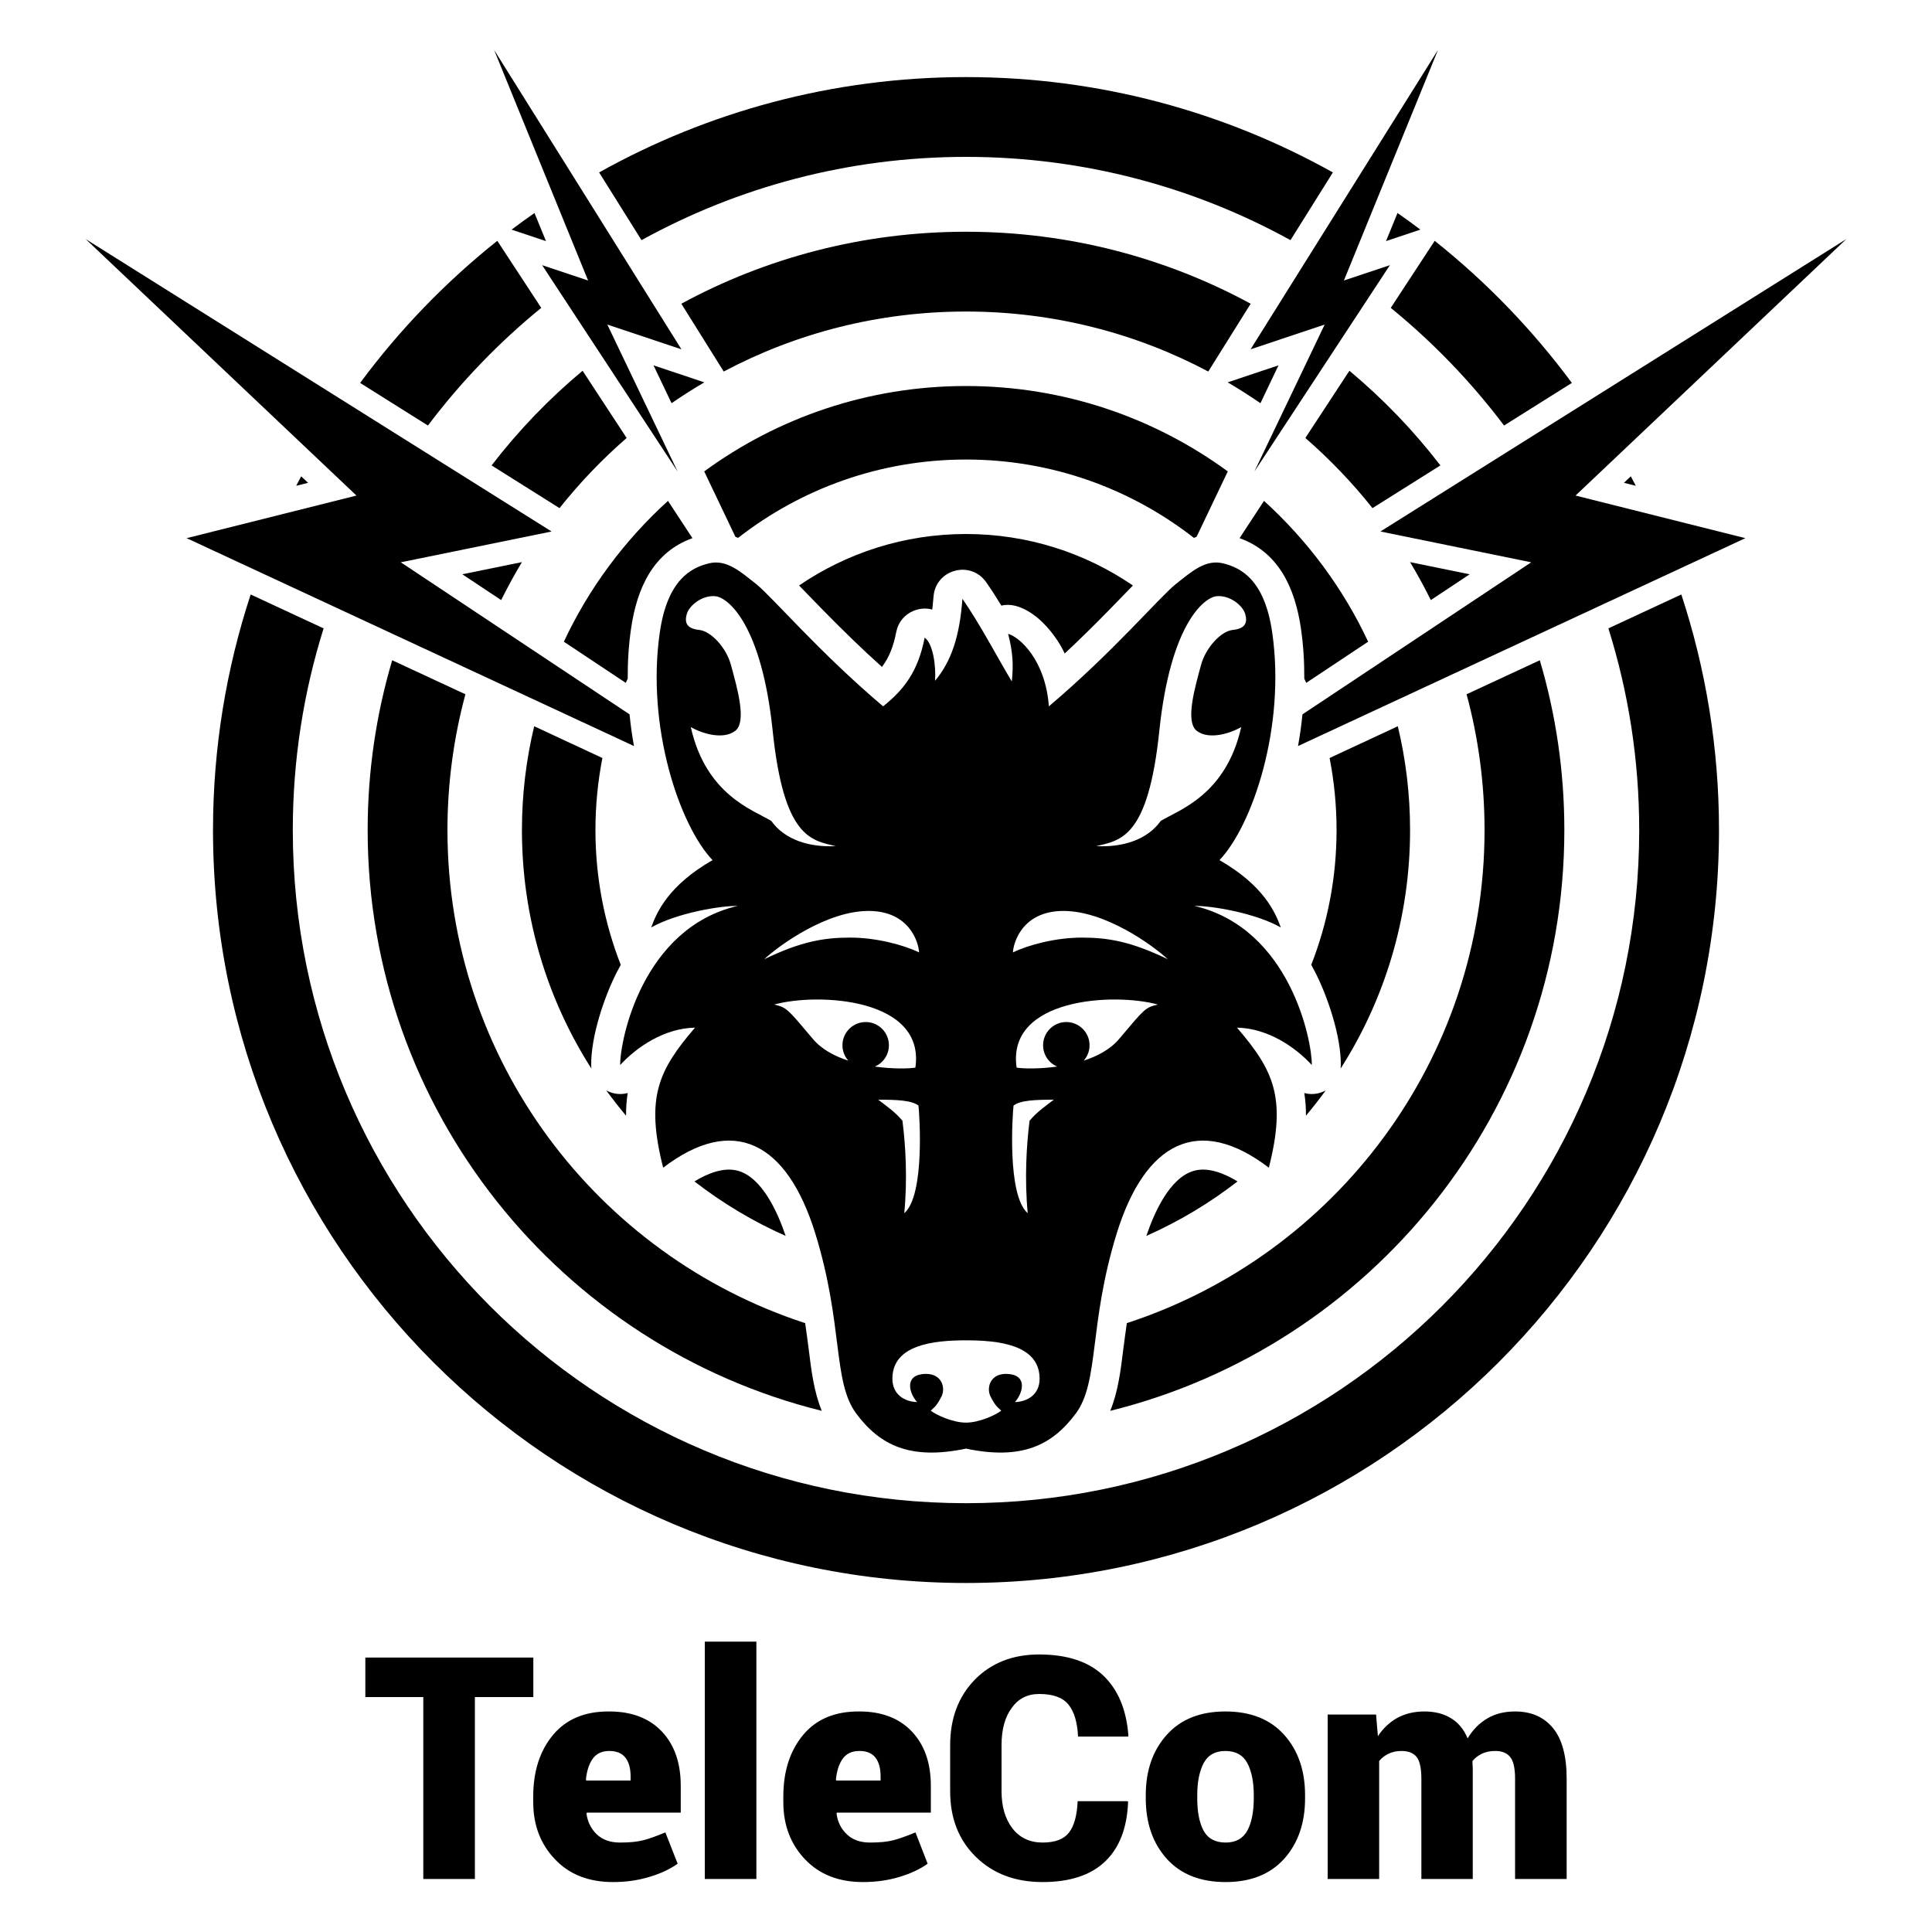
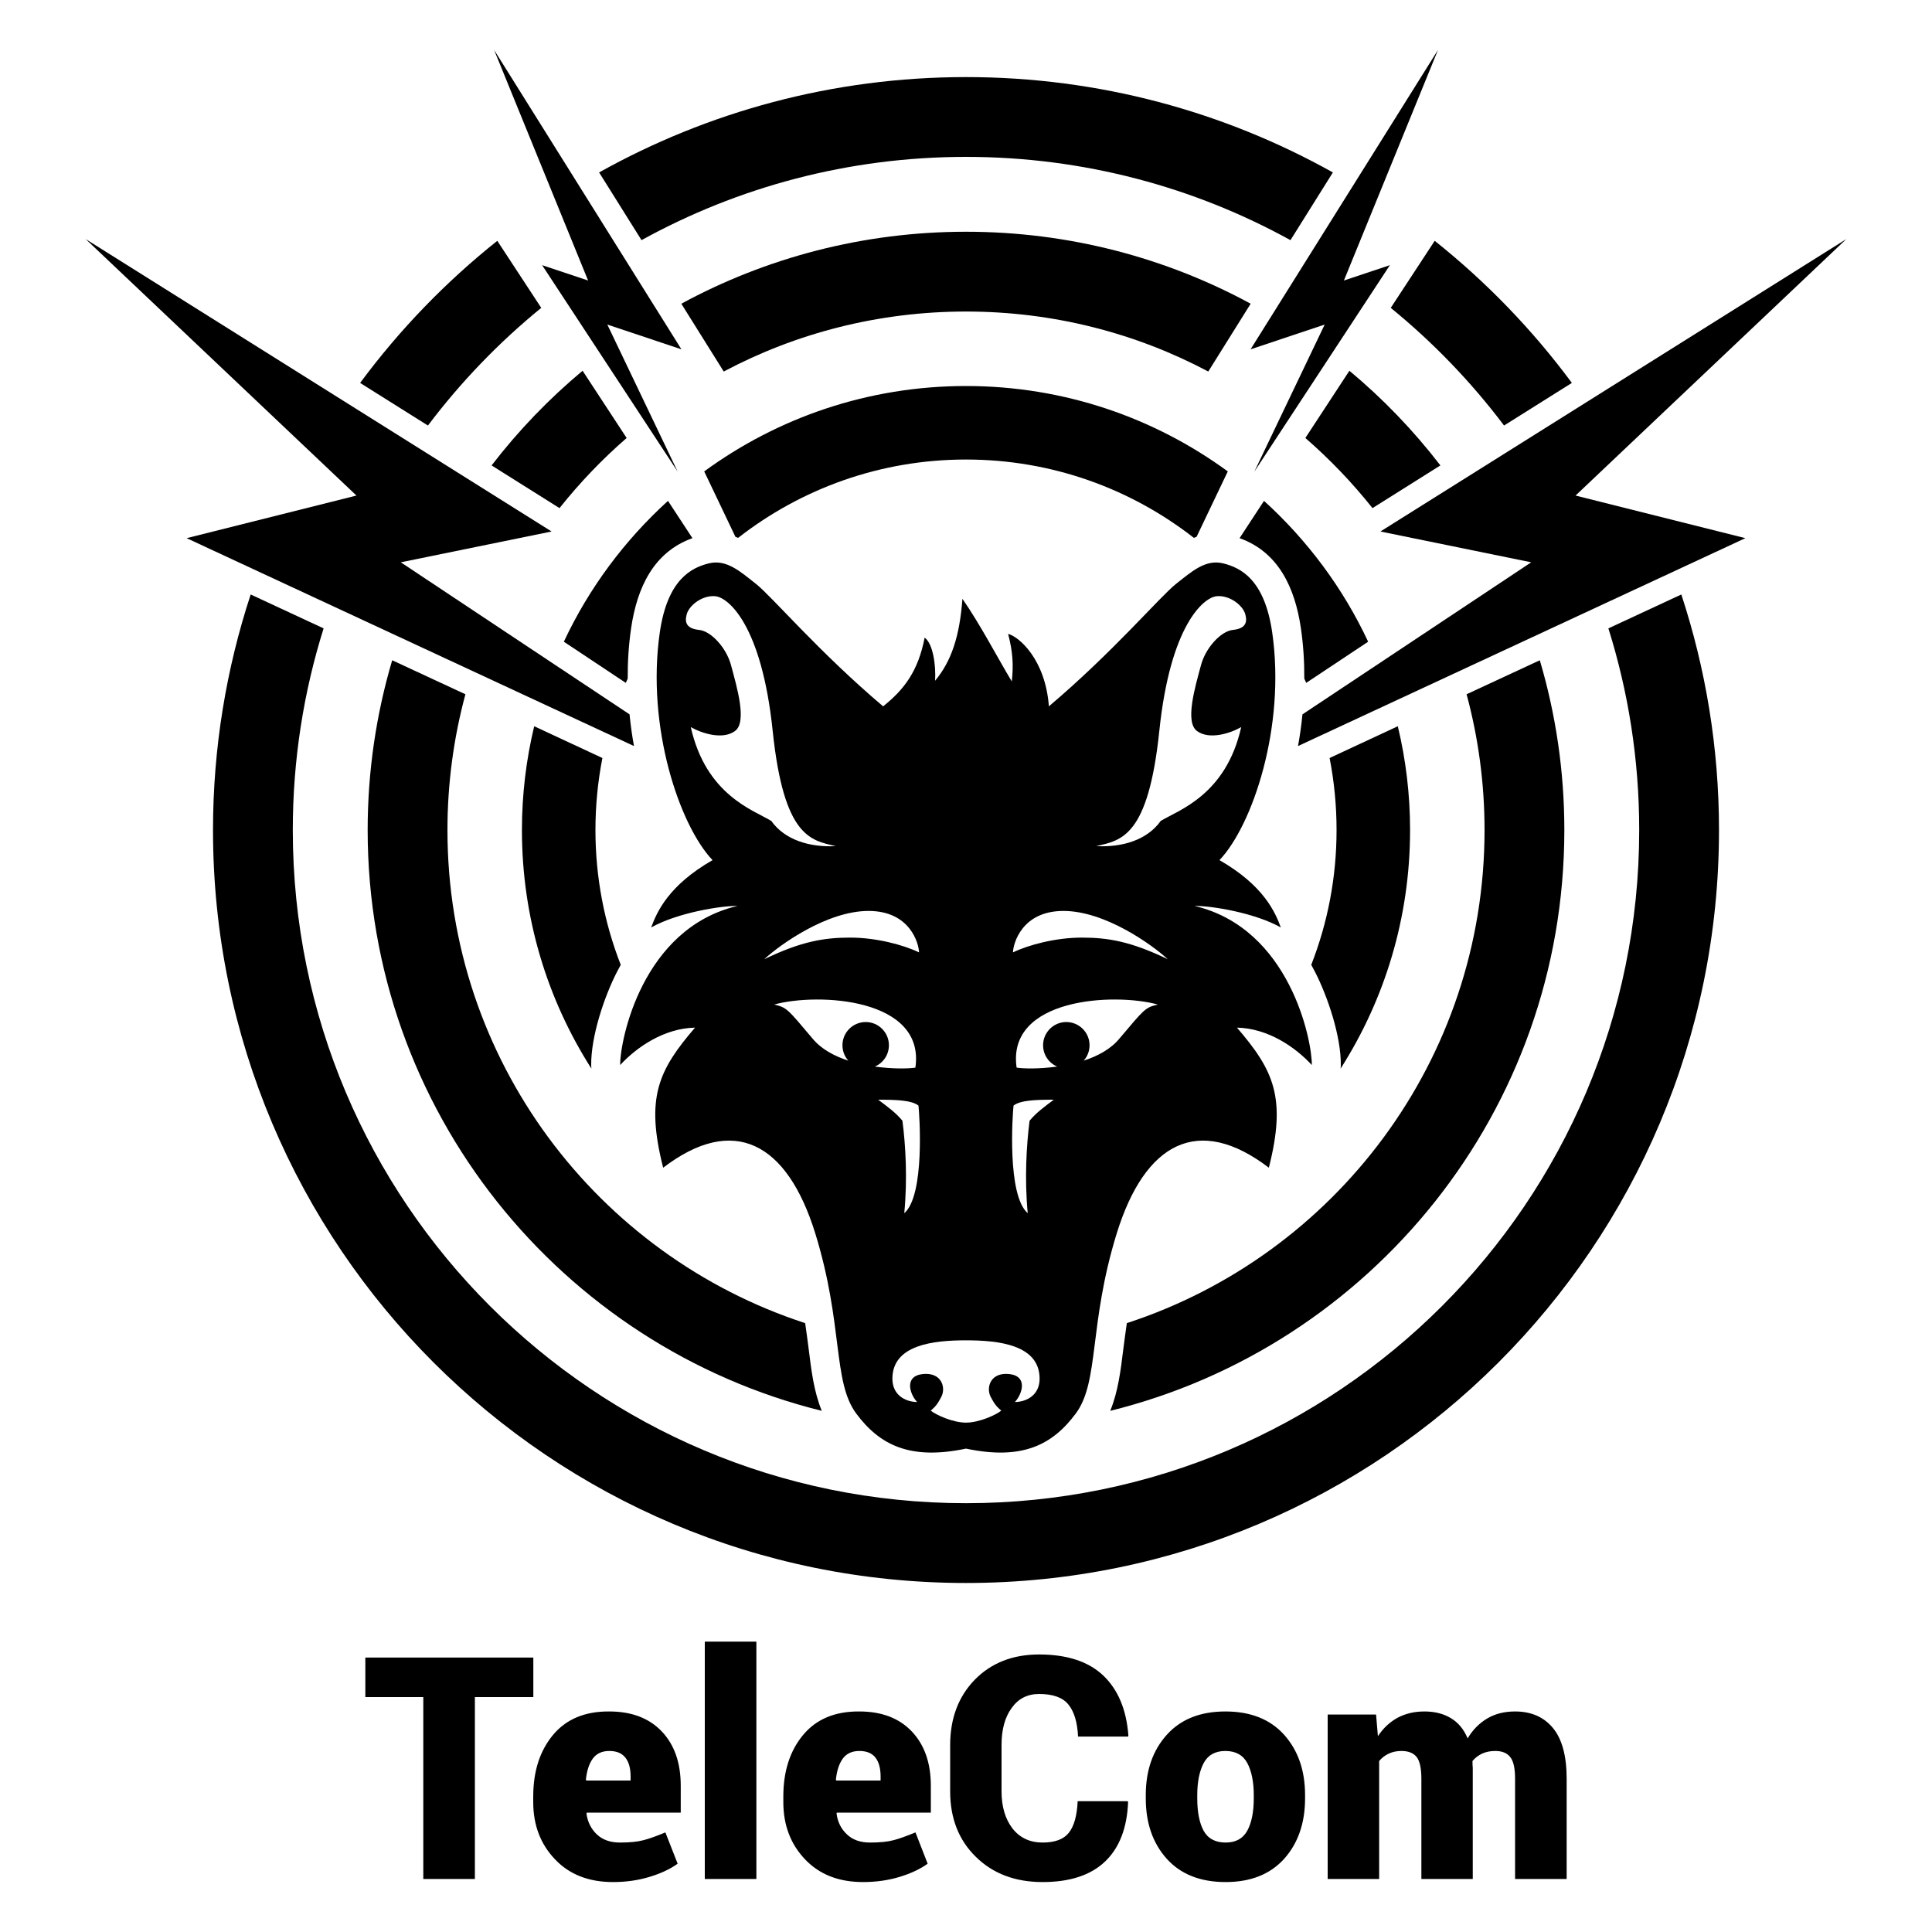
- <svg xmlns="http://www.w3.org/2000/svg" xml:space="preserve" width="200mm" height="200mm" version="1.1" style="shape-rendering:geometricPrecision; text-rendering:geometricPrecision; image-rendering:optimizeQuality; fill-rule:evenodd; clip-rule:evenodd" viewBox="0 0 20000 20000">
-   <defs>
-     <style type="text/css">
+ <svg xmlns="http://www.w3.org/2000/svg" xml:space="preserve" width="200mm" height="200mm" version="1.1" style="shape-rendering:geometricPrecision; text-rendering:geometricPrecision; image-rendering:optimizeQuality; fill-rule:evenodd; clip-rule:evenodd" viewBox="0 0 20000 20000" id="svg1">
+   <defs id="defs1">
+     <style type="text/css" id="style1">
   
    .fil1 {fill:black}
    .fil0 {fill:black;fill-rule:nonzero}
   
  </style>
  </defs>
  <g id="Ebene_x0020_1">
    <path id="Schriftzug" class="fil0" d="M5521 17568l-605 0 0 1883 -534 0 0 -1883 -600 0 0 -409 1739 0 0 409zm825 1915c-251,0 -452,-78 -601,-236 -150,-157 -225,-354 -225,-591l0 -60c0,-259 68,-471 204,-635 136,-164 331,-246 583,-244 231,0 413,69 544,207 131,138 196,326 196,562l0 278 -972 0 -4 10c12,87 48,159 107,215 60,57 140,85 240,85 101,0 181,-8 241,-24 61,-15 137,-43 229,-81l127 324c-75,54 -171,100 -290,136 -118,36 -244,54 -379,54zm-39 -1357c-76,0 -133,27 -172,81 -38,54 -61,127 -70,217l5 8 458 0 0 -41c0,-85 -18,-151 -54,-196 -36,-46 -91,-69 -167,-69zm1523 1325l-534 0 0 -2457 534 0 0 2457zm1104 32c-251,0 -451,-78 -601,-236 -149,-157 -224,-354 -224,-591l0 -60c0,-259 68,-471 204,-635 136,-164 330,-246 583,-244 231,0 412,69 543,207 131,138 197,326 197,562l0 278 -973 0 -3 10c11,87 47,159 107,215 59,57 140,85 239,85 101,0 182,-8 242,-24 60,-15 136,-43 229,-81l126 324c-75,54 -171,100 -289,136 -118,36 -245,54 -380,54zm-38 -1357c-77,0 -134,27 -173,81 -38,54 -61,127 -70,217l5 8 458 0 0 -41c0,-85 -18,-151 -53,-196 -36,-46 -91,-69 -167,-69zm2778 520l4 9c-11,269 -90,474 -239,616 -148,141 -364,212 -646,212 -284,0 -514,-87 -691,-261 -178,-174 -266,-400 -266,-678l0 -478c0,-277 85,-503 255,-678 171,-174 393,-261 666,-261 289,0 511,73 664,218 153,146 240,353 260,622l-3 10 -518 0c-7,-149 -41,-260 -100,-332 -59,-73 -160,-109 -303,-109 -121,0 -216,48 -285,146 -70,96 -104,224 -104,381l0 481c0,158 38,286 113,384 76,97 180,146 312,146 128,0 219,-34 272,-102 54,-68 84,-177 91,-326l518 0zm187 -63c0,-256 73,-464 218,-625 145,-161 347,-241 606,-241 260,0 463,80 608,241 144,161 217,369 217,625l0 34c0,256 -73,465 -217,626 -145,160 -347,240 -605,240 -261,0 -464,-80 -609,-240 -145,-161 -218,-370 -218,-626l0 -34zm533 34c0,142 22,254 66,335 45,81 121,122 228,122 104,0 179,-41 224,-123 44,-81 67,-193 67,-334l0 -34c0,-138 -23,-249 -67,-332 -45,-83 -121,-125 -227,-125 -105,0 -180,42 -225,126 -44,84 -66,194 -66,331l0 34zm1851 -868l19 224c54,-82 121,-145 202,-190 82,-44 174,-66 280,-66 106,0 197,23 273,69 77,46 135,116 174,210 52,-89 120,-157 202,-206 82,-49 179,-73 289,-73 166,0 296,56 391,170 95,114 143,290 143,527l0 1037 -534 0 0 -1037c0,-110 -17,-186 -52,-227 -33,-41 -84,-61 -153,-61 -51,0 -96,9 -136,27 -39,19 -73,44 -100,77 0,17 0,33 1,46 2,13 2,26 2,39l0 1136 -532 0 0 -1037c0,-110 -17,-186 -50,-227 -34,-41 -86,-61 -156,-61 -49,0 -92,9 -131,27 -40,19 -73,44 -100,77l0 1221 -533 0 0 -1702 501 0z" />
-     <path id="Ringe" class="fil1" d="M10000 3996c1014,0 1950,328 2710,884l-323 677c-10,4 -19,7 -28,11 -651,-508 -1469,-811 -2359,-811 -890,0 -1708,303 -2359,811 -9,-4 -18,-7 -28,-11l-323 -677c760,-556 1696,-884 2710,-884zm-2832 1575c-403,144 -574,514 -635,934 -25,171 -36,345 -35,520 -7,15 -13,30 -20,44l-641 -426c260,-556 629,-1050 1078,-1458l253 386zm5917 -386c449,408 818,902 1078,1458l-641 426c-7,-14 -13,-29 -20,-44 1,-175 -10,-349 -35,-520 -61,-420 -232,-790 -635,-934l253 -386zm1385 2333c83,345 127,705 127,1075 0,909 -264,1756 -719,2469 1,-11 2,-22 2,-33 4,-297 -135,-713 -269,-972 -12,-23 -24,-46 -37,-69 169,-432 262,-903 262,-1395 0,-256 -25,-505 -72,-746l706 -329zm-8234 329c-47,241 -72,490 -72,746 0,492 93,963 262,1395 -13,23 -25,46 -37,69 -134,259 -273,675 -269,972 0,11 1,22 2,33 -455,-713 -719,-1560 -719,-2469 0,-370 44,-730 127,-1075l706 329zm7488 3441c-66,90 -134,177 -205,262 1,-81 -5,-159 -17,-235 59,16 124,14 185,-10 13,-5 25,-11 37,-17zm-913 942c-289,224 -605,414 -944,564 82,-243 243,-604 493,-674 146,-41 313,26 451,110zm-4678 564c-339,-150 -655,-340 -944,-564 138,-84 305,-151 451,-110 250,70 411,431 493,674zm-1652 -1244c-71,-85 -139,-172 -205,-262 12,6 24,12 37,17 61,24 126,26 185,10 -12,76 -18,154 -17,235zm3519 -10752c1379,0 2674,359 3798,987l-439 701c-996,-549 -2141,-862 -3359,-862 -1218,0 -2363,313 -3359,862l-439 -701c1124,-628 2419,-987 3798,-987zm-4397 2389c-438,357 -832,766 -1173,1218l-702 -441c407,-550 885,-1045 1420,-1471l455 694zm-307 -810c78,-59 157,-116 237,-172l119 291 -356 -119zm9171 -172c80,56 159,113 237,172l-356 119 119 -291zm385 288c535,426 1013,921 1420,1471l-702 441c-341,-452 -735,-861 -1173,-1218l455 -694zm2030 2438c17,33 35,65 52,98l-123 -31 71 -67zm523 1223c252,767 390,1587 390,2439 0,4305 -3490,7794 -7795,7794 -4305,0 -7795,-3489 -7795,-7794 0,-852 138,-1672 390,-2439l755 351c-207,659 -319,1360 -319,2088 0,3848 3120,6968 6969,6968 3849,0 6969,-3120 6969,-6968 0,-728 -112,-1429 -319,-2088l755 -351zm-14339 -1125c17,-33 35,-65 52,-98l71 67 -123 31zm6934 -1804c906,0 1760,224 2508,621l439 -702c-876,-475 -1880,-745 -2947,-745 -1067,0 -2071,270 -2947,745l439 702c748,-397 1602,-621 2508,-621zm-3969 613c-349,291 -665,620 -942,980l703 442c209,-263 442,-506 695,-726l-456 -696zm921 336c110,-76 223,-148 339,-216l-526 -176 187 392zm5757 -216c116,68 229,140 339,216l187 -392 -526 176zm804 576c253,220 486,463 695,726l703 -442c-277,-360 -593,-689 -942,-980l-456 696zm1084 1285c77,128 148,259 215,393l402 -267 -617 -126zm585 1368c121,448 186,920 186,1406 0,2383 -1553,4403 -3703,5104 -13,89 -25,180 -37,272 -26,212 -53,437 -135,636 2699,-668 4701,-3106 4701,-6012 0,-611 -89,-1201 -254,-1758l-758 352zm-11122 -352c-165,557 -254,1147 -254,1758 0,2906 2002,5344 4701,6012 -82,-199 -109,-424 -135,-636 -12,-92 -24,-183 -37,-272 -2150,-701 -3703,-2721 -3703,-5104 0,-486 65,-958 186,-1406l-758 -352zm1128 -623c67,-134 138,-265 215,-393l-617 126 402 267zm4812 -684c641,0 1236,197 1728,533 -81,83 -161,166 -242,249 -151,155 -306,307 -464,455 -29,-61 -63,-119 -103,-174 -96,-136 -245,-279 -410,-320 -49,-12 -98,-13 -143,-2 -50,-82 -102,-163 -157,-242 -74,-106 -201,-152 -325,-118 -125,34 -211,138 -220,267 -4,44 -8,89 -13,134 -62,-17 -127,-13 -191,12 -96,39 -162,118 -182,220 -30,153 -74,263 -148,362 -213,-191 -416,-390 -616,-594 -81,-83 -161,-166 -242,-249 492,-336 1087,-533 1728,-533z" />
+     <path id="Ringe" class="fil1" d="m 10000,3996 c 1014,0 1950,328 2710,884 l -323,677 c -10,4 -19,7 -28,11 -651,-508 -1469,-811 -2359,-811 -890,0 -1708,303 -2359,811 -9,-4 -18,-7 -28,-11 l -323,-677 c 760,-556 1696,-884 2710,-884 z M 7168,5571 c -403,144 -574,514 -635,934 -25,171 -36,345 -35,520 -7,15 -13,30 -20,44 l -641,-426 c 260,-556 629,-1050 1078,-1458 z m 5917,-386 c 449,408 818,902 1078,1458 l -641,426 c -7,-14 -13,-29 -20,-44 1,-175 -10,-349 -35,-520 -61,-420 -232,-790 -635,-934 z m 1385,2333 c 83,345 127,705 127,1075 0,909 -264,1756 -719,2469 1,-11 2,-22 2,-33 4,-297 -135,-713 -269,-972 -12,-23 -24,-46 -37,-69 169,-432 262,-903 262,-1395 0,-256 -25,-505 -72,-746 z m -8234,329 c -47,241 -72,490 -72,746 0,492 93,963 262,1395 -13,23 -25,46 -37,69 -134,259 -273,675 -269,972 0,11 1,22 2,33 -455,-713 -719,-1560 -719,-2469 0,-370 44,-730 127,-1075 z M 10000,798 c 1379,0 2674,359 3798,987 l -439,701 c -996,-549 -2141,-862 -3359,-862 -1218,0 -2363,313 -3359,862 L 6202,1785 C 7326,1157 8621,798 10000,798 Z M 5603,3187 c -438,357 -832,766 -1173,1218 l -702,-441 c 407,-550 885,-1045 1420,-1471 z m 9249,-694 c 535,426 1013,921 1420,1471 l -702,441 c -341,-452 -735,-861 -1173,-1218 z m 2553,3661 c 252,767 390,1587 390,2439 0,4305 -3490,7794 -7795,7794 -4305,0 -7795,-3489 -7795,-7794 0,-852 138,-1672 390,-2439 l 755,351 c -207,659 -319,1360 -319,2088 0,3848 3120,6968 6969,6968 3849,0 6969,-3120 6969,-6968 0,-728 -112,-1429 -319,-2088 z M 10000,3225 c 906,0 1760,224 2508,621 l 439,-702 c -876,-475 -1880,-745 -2947,-745 -1067,0 -2071,270 -2947,745 l 439,702 c 748,-397 1602,-621 2508,-621 z m -3969,613 c -349,291 -665,620 -942,980 l 703,442 c 209,-263 442,-506 695,-726 z m 7482,696 c 253,220 486,463 695,726 l 703,-442 c -277,-360 -593,-689 -942,-980 z m 1669,2653 c 121,448 186,920 186,1406 0,2383 -1553,4403 -3703,5104 -13,89 -25,180 -37,272 -26,212 -53,437 -135,636 2699,-668 4701,-3106 4701,-6012 0,-611 -89,-1201 -254,-1758 z M 4060,6835 c -165,557 -254,1147 -254,1758 0,2906 2002,5344 4701,6012 -82,-199 -109,-424 -135,-636 -12,-92 -24,-183 -37,-272 -2150,-701 -3703,-2721 -3703,-5104 0,-486 65,-958 186,-1406 z" />
    <path id="Blitze" class="fil1" d="M18068 5571l-4631 2152c20,-108 35,-218 46,-328l2368 -1574 -1561 -319 4823 -3027 -2803 2655 1758 441zm-16136 0l4631 2152c-20,-108 -35,-218 -46,-328l-2368 -1574 1561 -319 -4823 -3027 2803 2655 -1758 441zm3680 -2826l1403 2137 -728 -1522 767 256 -1939 -3099 973 2387 -476 -159zm8776 0l-1403 2137 728 -1522 -767 256 1940 -3099 -974 2387 476 -159z" />
    <path id="EF_x0020_Logo" class="fil1" d="M10000 14996c-577,121 -892,-34 -1137,-364 -245,-331 -131,-916 -423,-1863 -293,-946 -848,-1236 -1575,-681 -185,-728 -48,-1010 330,-1450 -323,7 -605,203 -775,387 -3,-251 226,-1415 1215,-1647 -177,-2 -626,72 -894,223 58,-158 177,-434 635,-697 -341,-359 -687,-1377 -546,-2356 79,-548 325,-671 508,-716 183,-45 325,84 491,215 165,132 652,706 1313,1265 220,-176 362,-364 430,-711 86,60 118,288 108,446 168,-201 254,-458 283,-848 181,259 365,613 511,855 19,-173 10,-308 -38,-492 110,27 386,262 422,750 661,-559 1148,-1133 1313,-1265 166,-131 308,-260 491,-215 183,45 429,168 508,716 141,979 -205,1997 -546,2356 458,263 577,539 635,697 -268,-151 -717,-225 -894,-223 989,232 1218,1396 1215,1647 -170,-184 -452,-380 -775,-387 378,440 515,722 330,1450 -727,-555 -1282,-265 -1575,681 -292,947 -178,1532 -423,1863 -245,330 -560,485 -1137,364zm0 -1121c-336,0 -758,45 -762,393 -2,169 127,243 256,246 -77,-83 -137,-269 59,-290 197,-20 240,142 192,235 -48,92 -67,104 -110,144 53,43 227,124 365,124 138,0 312,-81 365,-124 -43,-40 -62,-52 -110,-144 -48,-93 -5,-255 192,-235 196,21 136,207 59,290 129,-3 258,-77 256,-246 -4,-348 -426,-393 -762,-393zm-2849 -6348c114,65 330,134 457,41 128,-92 22,-450 -41,-684 -48,-178 -205,-350 -329,-363 -124,-13 -155,-70 -129,-163 26,-93 163,-199 296,-186 133,12 480,295 594,1396 115,1100 395,1131 653,1191 -268,14 -526,-62 -668,-261 -187,-113 -675,-268 -833,-971zm1940 3857c192,0 347,6 417,61 10,89 69,927 -147,1114 34,-357 14,-703 -19,-957 -69,-84 -154,-145 -251,-218zm-1077 -985c453,-125 1567,-68 1462,653 -69,11 -234,15 -420,-11 86,-36 146,-121 146,-221 0,-132 -108,-240 -240,-240 -133,0 -241,108 -241,240 0,62 23,118 61,160 -144,-47 -278,-118 -368,-226 -265,-314 -269,-324 -400,-355zm-103 -469c163,-151 650,-500 1080,-500 430,0 520,336 523,429 -165,-79 -445,-153 -713,-153 -268,0 -505,38 -890,224zm4938 -2403c-114,65 -330,134 -457,41 -128,-92 -22,-450 41,-684 48,-178 205,-350 329,-363 124,-13 155,-70 129,-163 -26,-93 -163,-199 -296,-186 -133,12 -480,295 -594,1396 -115,1100 -395,1131 -653,1191 269,14 526,-62 668,-261 187,-113 675,-268 833,-971zm-1940 3857c-192,0 -347,6 -417,61 -10,89 -69,927 147,1114 -34,-357 -13,-703 19,-957 69,-84 154,-145 251,-218zm1077 -985c-453,-125 -1567,-68 -1462,653 69,11 234,15 420,-11 -86,-36 -146,-121 -146,-221 0,-132 108,-240 240,-240 133,0 241,108 241,240 0,62 -23,118 -61,160 144,-47 278,-118 368,-226 265,-314 269,-324 400,-355zm103 -469c-163,-151 -650,-500 -1080,-500 -430,0 -520,336 -523,429 165,-79 445,-153 713,-153 268,0 505,38 890,224z" />
  </g>
</svg>
